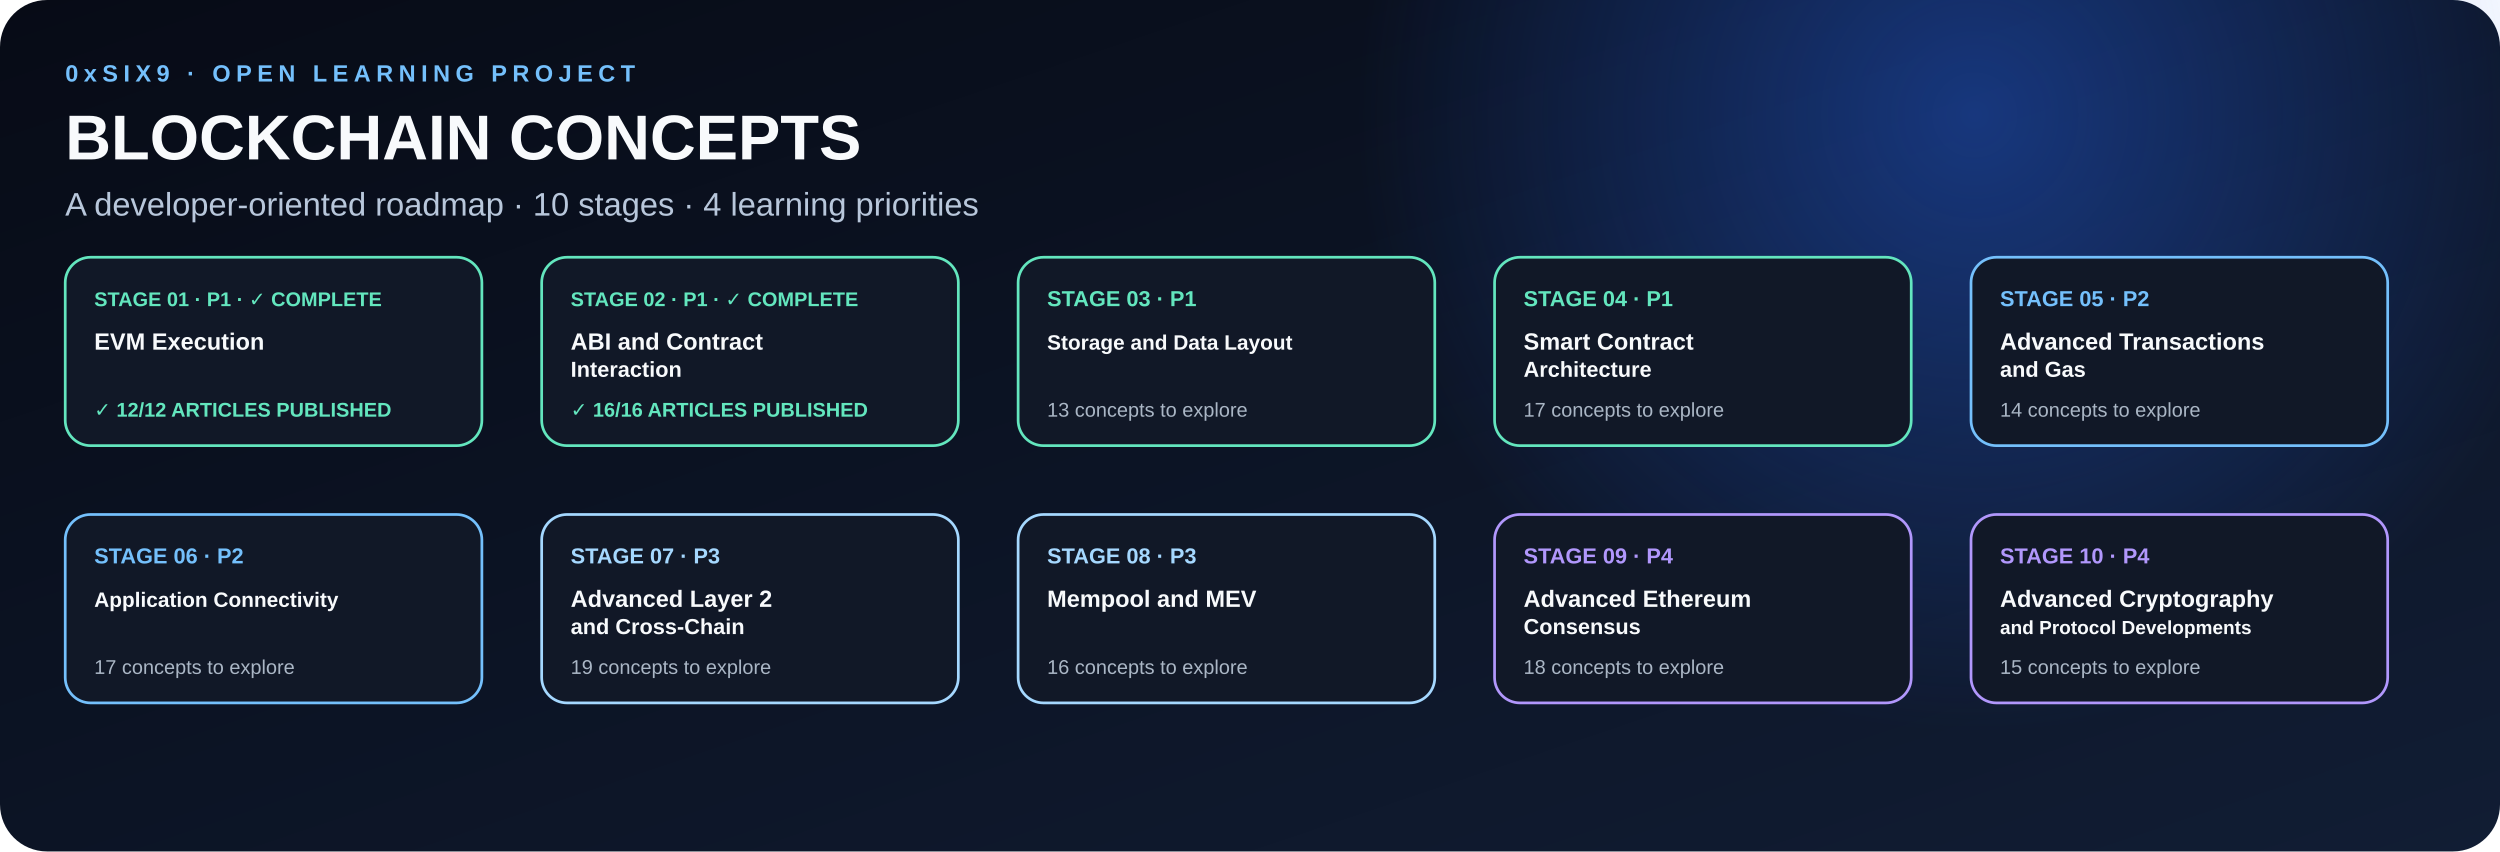
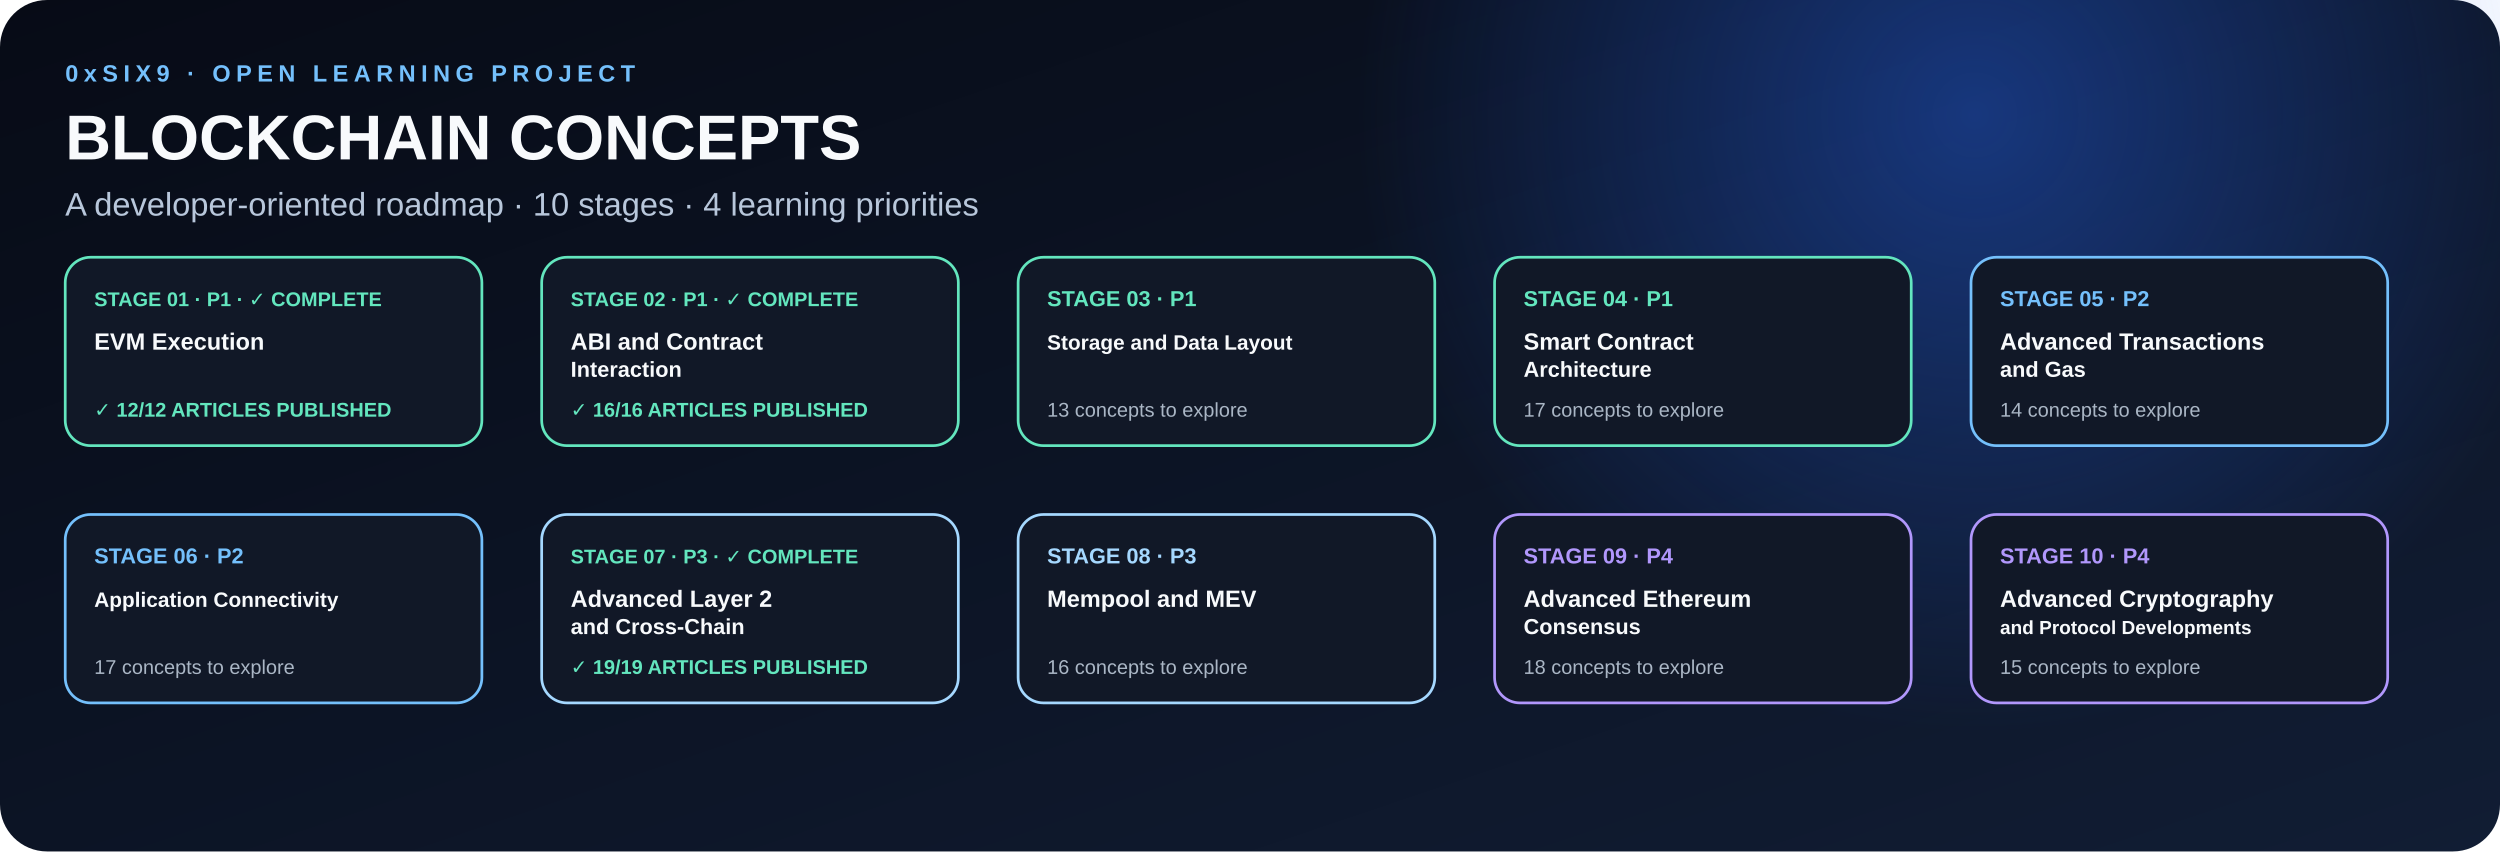
<svg xmlns="http://www.w3.org/2000/svg" width="1380" height="470" viewBox="0 0 1380 470" role="img" aria-labelledby="title desc">
  <defs>
    <linearGradient id="bg" x1="0" y1="0" x2="1" y2="1">
      <stop offset="0" stop-color="#070B16" />
      <stop offset="1" stop-color="#111D34" />
    </linearGradient>
    <radialGradient id="glow">
      <stop offset="0" stop-color="#2563EB" stop-opacity=".45" />
      <stop offset="1" stop-color="#2563EB" stop-opacity="0" />
    </radialGradient>
  </defs>
  <rect width="1380" height="470" rx="26" fill="url(#bg)" />
  <circle cx="1090" cy="64" r="340" fill="url(#glow)" />
  <text x="36" y="45" font-family="Arial,sans-serif" font-size="13" font-weight="700" letter-spacing="3" fill="#74C0FC">0xSIX9 · OPEN LEARNING PROJECT</text>
  <text x="36" y="88" font-family="Arial,sans-serif" font-size="35" font-weight="800" fill="#F8FAFC">BLOCKCHAIN CONCEPTS</text>
  <text x="36" y="119" font-family="Arial,sans-serif" font-size="18" fill="#B8C7DB">A developer-oriented roadmap · 10 stages · 4 learning priorities</text>
  <g transform="translate(36,142)">
    <rect width="230" height="104" rx="14" fill="#111827" stroke="#63E6BE" stroke-width="1.5" />
    <text x="16" y="27" font-family="Arial,sans-serif" font-size="11" font-weight="700" fill="#63E6BE">STAGE 01 · P1 · ✓ COMPLETE</text>
    <text x="16" y="51" font-family="Arial,sans-serif" font-size="13" font-weight="700" fill="#F8FAFC">EVM Execution</text>
    <text x="16" y="88" font-family="Arial,sans-serif" font-size="11" font-weight="700" fill="#63E6BE">✓ 12/12 ARTICLES PUBLISHED</text>
  </g>
  <g transform="translate(299,142)">
    <rect width="230" height="104" rx="14" fill="#111827" stroke="#63E6BE" stroke-width="1.5" />
    <text x="16" y="27" font-family="Arial,sans-serif" font-size="11" font-weight="700" fill="#63E6BE">STAGE 02 · P1 · ✓ COMPLETE</text>
    <text x="16" y="51" font-family="Arial,sans-serif" font-size="13" font-weight="700" fill="#F8FAFC">ABI and Contract</text>
    <text x="16" y="66" font-family="Arial,sans-serif" font-size="12" font-weight="700" fill="#F8FAFC">Interaction</text>
    <text x="16" y="88" font-family="Arial,sans-serif" font-size="11" font-weight="700" fill="#63E6BE">✓ 16/16 ARTICLES PUBLISHED</text>
  </g>
  <g transform="translate(562,142)">
    <rect width="230" height="104" rx="14" fill="#111827" stroke="#63E6BE" stroke-width="1.5" />
    <text x="16" y="27" font-family="Arial,sans-serif" font-size="12" font-weight="700" fill="#63E6BE">STAGE 03 · P1</text>
    <text x="16" y="51" font-family="Arial,sans-serif" font-size="11.5" font-weight="700" fill="#F8FAFC">Storage and Data Layout</text>
    <text x="16" y="88" font-family="Arial,sans-serif" font-size="11" fill="#AAB6C5">13 concepts to explore</text>
  </g>
  <g transform="translate(825,142)">
    <rect width="230" height="104" rx="14" fill="#111827" stroke="#63E6BE" stroke-width="1.5" />
    <text x="16" y="27" font-family="Arial,sans-serif" font-size="12" font-weight="700" fill="#63E6BE">STAGE 04 · P1</text>
    <text x="16" y="51" font-family="Arial,sans-serif" font-size="13" font-weight="700" fill="#F8FAFC">Smart Contract</text>
    <text x="16" y="66" font-family="Arial,sans-serif" font-size="12" font-weight="700" fill="#F8FAFC">Architecture</text>
    <text x="16" y="88" font-family="Arial,sans-serif" font-size="11" fill="#AAB6C5">17 concepts to explore</text>
  </g>
  <g transform="translate(1088,142)">
    <rect width="230" height="104" rx="14" fill="#111827" stroke="#74C0FC" stroke-width="1.5" />
    <text x="16" y="27" font-family="Arial,sans-serif" font-size="12" font-weight="700" fill="#74C0FC">STAGE 05 · P2</text>
    <text x="16" y="51" font-family="Arial,sans-serif" font-size="13" font-weight="700" fill="#F8FAFC">Advanced Transactions</text>
    <text x="16" y="66" font-family="Arial,sans-serif" font-size="12" font-weight="700" fill="#F8FAFC">and Gas</text>
    <text x="16" y="88" font-family="Arial,sans-serif" font-size="11" fill="#AAB6C5">14 concepts to explore</text>
  </g>
  <g transform="translate(36,284)">
    <rect width="230" height="104" rx="14" fill="#111827" stroke="#74C0FC" stroke-width="1.5" />
    <text x="16" y="27" font-family="Arial,sans-serif" font-size="12" font-weight="700" fill="#74C0FC">STAGE 06 · P2</text>
    <text x="16" y="51" font-family="Arial,sans-serif" font-size="11.5" font-weight="700" fill="#F8FAFC">Application Connectivity</text>
    <text x="16" y="88" font-family="Arial,sans-serif" font-size="11" fill="#AAB6C5">17 concepts to explore</text>
  </g>
  <g transform="translate(299,284)">
    <rect width="230" height="104" rx="14" fill="#111827" stroke="#A5D8FF" stroke-width="1.5" />
-     <text x="16" y="27" font-family="Arial,sans-serif" font-size="12" font-weight="700" fill="#A5D8FF">STAGE 07 · P3</text>
+     <text x="16" y="27" font-family="Arial,sans-serif" font-size="11" font-weight="700" fill="#63E6BE">STAGE 07 · P3 · ✓ COMPLETE</text>
    <text x="16" y="51" font-family="Arial,sans-serif" font-size="13" font-weight="700" fill="#F8FAFC">Advanced Layer 2</text>
    <text x="16" y="66" font-family="Arial,sans-serif" font-size="12" font-weight="700" fill="#F8FAFC">and Cross-Chain</text>
-     <text x="16" y="88" font-family="Arial,sans-serif" font-size="11" fill="#AAB6C5">19 concepts to explore</text>
+     <text x="16" y="88" font-family="Arial,sans-serif" font-size="11" font-weight="700" fill="#63E6BE">✓ 19/19 ARTICLES PUBLISHED</text>
  </g>
  <g transform="translate(562,284)">
    <rect width="230" height="104" rx="14" fill="#111827" stroke="#A5D8FF" stroke-width="1.5" />
    <text x="16" y="27" font-family="Arial,sans-serif" font-size="12" font-weight="700" fill="#A5D8FF">STAGE 08 · P3</text>
    <text x="16" y="51" font-family="Arial,sans-serif" font-size="13" font-weight="700" fill="#F8FAFC">Mempool and MEV</text>
    <text x="16" y="88" font-family="Arial,sans-serif" font-size="11" fill="#AAB6C5">16 concepts to explore</text>
  </g>
  <g transform="translate(825,284)">
    <rect width="230" height="104" rx="14" fill="#111827" stroke="#B197FC" stroke-width="1.5" />
    <text x="16" y="27" font-family="Arial,sans-serif" font-size="12" font-weight="700" fill="#B197FC">STAGE 09 · P4</text>
    <text x="16" y="51" font-family="Arial,sans-serif" font-size="13" font-weight="700" fill="#F8FAFC">Advanced Ethereum</text>
    <text x="16" y="66" font-family="Arial,sans-serif" font-size="12" font-weight="700" fill="#F8FAFC">Consensus</text>
    <text x="16" y="88" font-family="Arial,sans-serif" font-size="11" fill="#AAB6C5">18 concepts to explore</text>
  </g>
  <g transform="translate(1088,284)">
    <rect width="230" height="104" rx="14" fill="#111827" stroke="#B197FC" stroke-width="1.5" />
    <text x="16" y="27" font-family="Arial,sans-serif" font-size="12" font-weight="700" fill="#B197FC">STAGE 10 · P4</text>
    <text x="16" y="51" font-family="Arial,sans-serif" font-size="13" font-weight="700" fill="#F8FAFC">Advanced Cryptography</text>
    <text x="16" y="66" font-family="Arial,sans-serif" font-size="10.5" font-weight="700" fill="#F8FAFC">and Protocol Developments</text>
    <text x="16" y="88" font-family="Arial,sans-serif" font-size="11" fill="#AAB6C5">15 concepts to explore</text>
  </g>
</svg>
